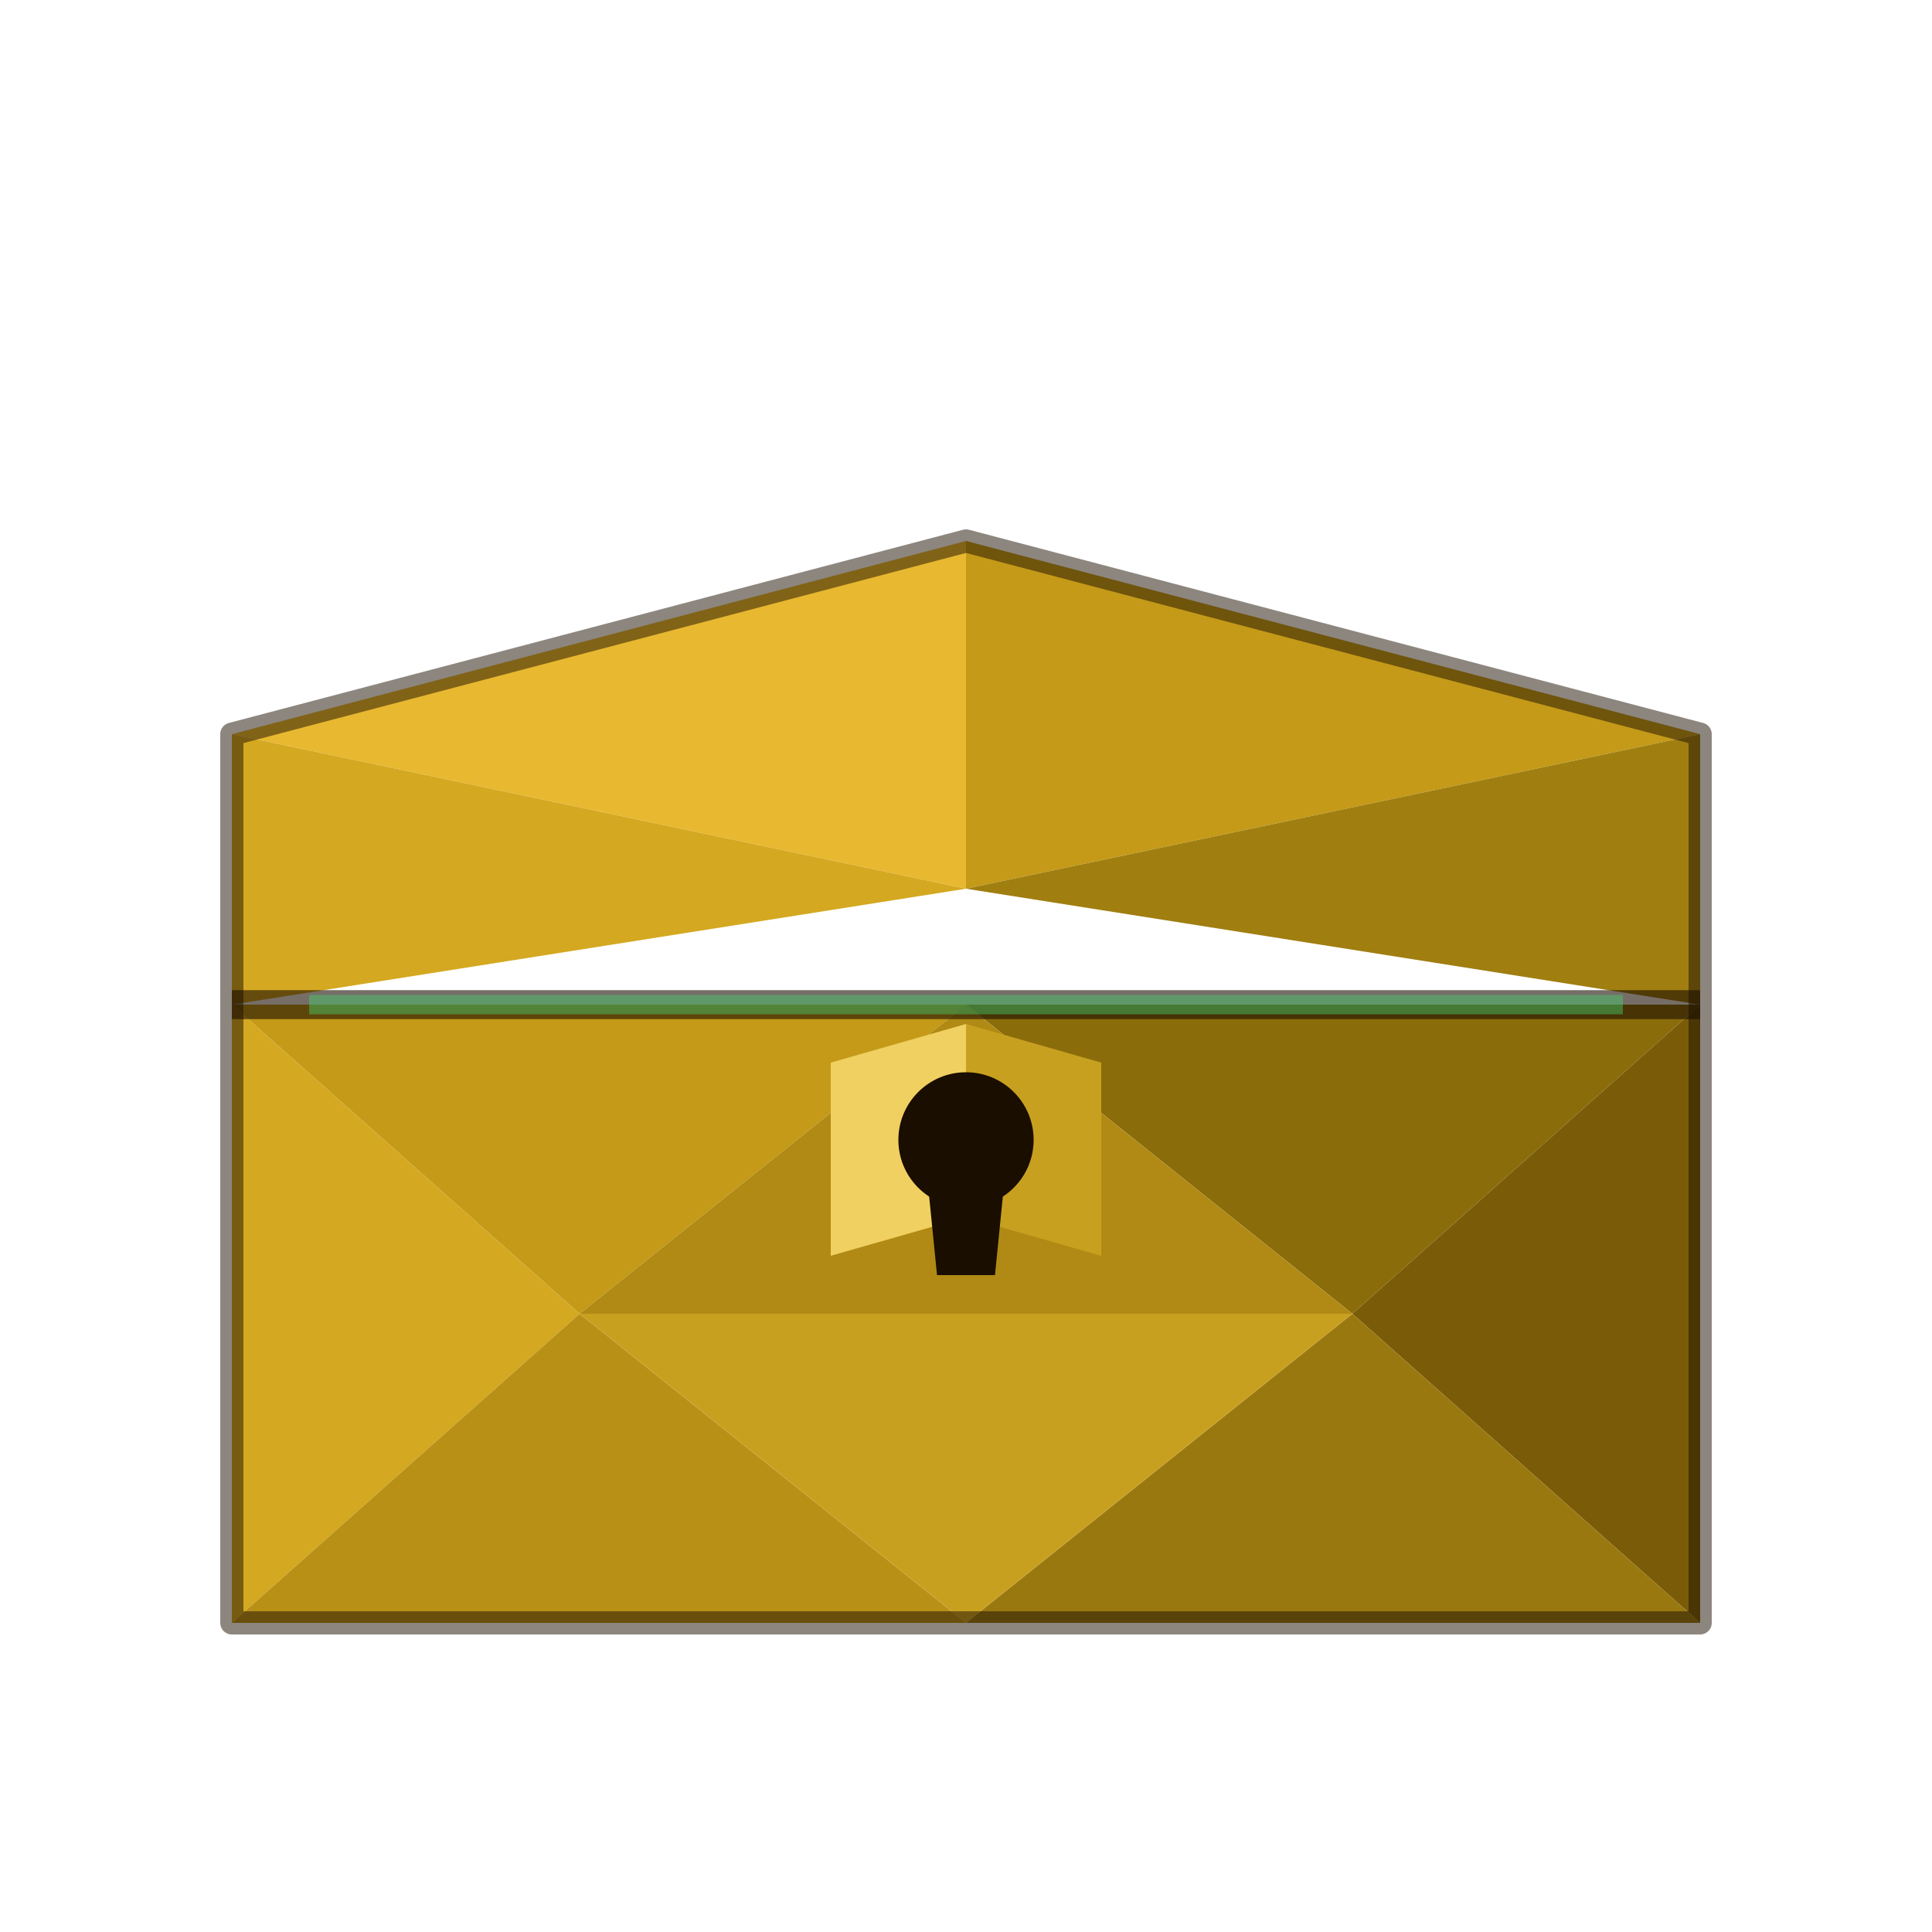
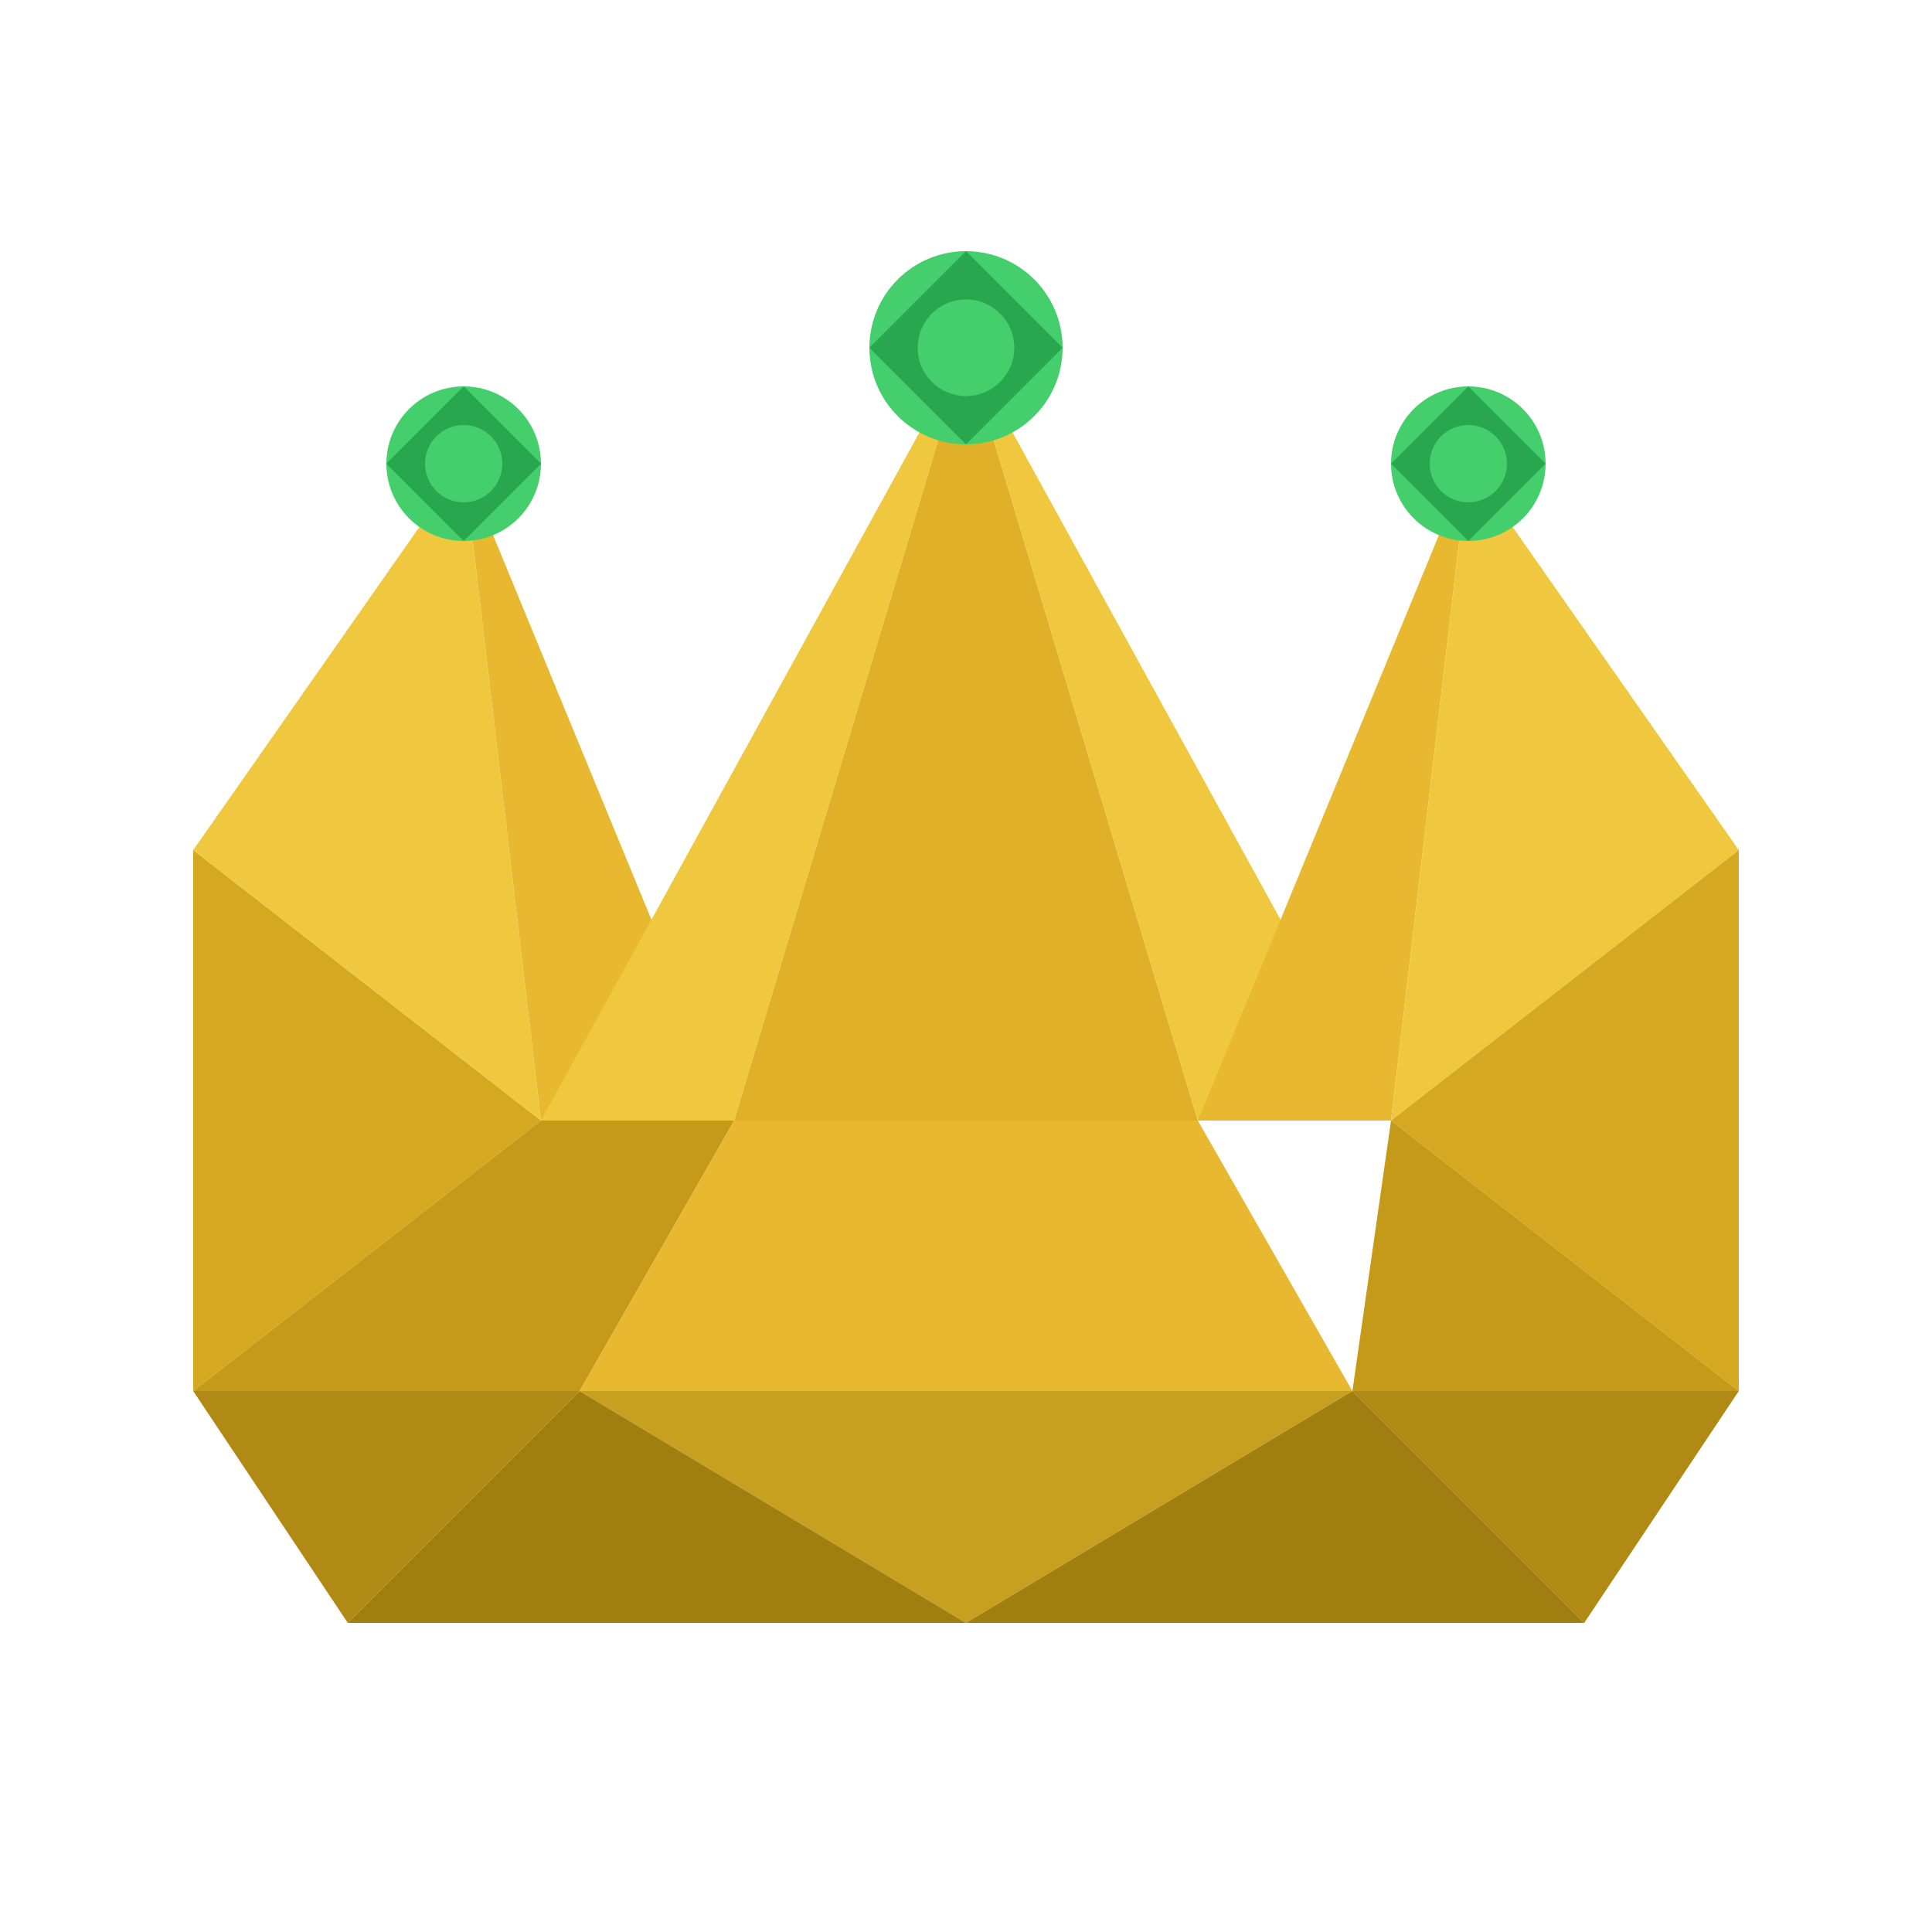
<svg xmlns="http://www.w3.org/2000/svg" viewBox="0 0 100 100" fill="none">
-   <polygon points="12,38 50,28 50,46" fill="#e8b830" />
-   <polygon points="88,38 50,28 50,46" fill="#c49a18" />
-   <polygon points="12,38 50,46 12,52" fill="#d4a820" />
-   <polygon points="88,38 50,46 88,52" fill="#a07e10" />
-   <polygon points="12,52 50,52 30,68" fill="#c49a18" />
-   <polygon points="88,52 50,52 70,68" fill="#8a6c0a" />
-   <polygon points="50,52 70,68 30,68" fill="#b08a14" />
-   <polygon points="12,52 30,68 12,84" fill="#d4a820" />
-   <polygon points="88,52 70,68 88,84" fill="#7a5c08" />
-   <polygon points="30,68 12,84 50,84" fill="#b89016" />
-   <polygon points="70,68 88,84 50,84" fill="#9a7810" />
-   <polygon points="30,68 70,68 50,84" fill="#c8a020" />
-   <polygon points="43,55 50,53 50,63 43,65" fill="#f0d060" />
-   <polygon points="57,55 50,53 50,63 57,65" fill="#c8a020" />
-   <circle cx="50" cy="59" r="3.5" fill="#1a0e00" />
-   <polygon points="48,61 52,61 51.5,66 48.5,66" fill="#1a0e00" />
-   <line x1="12" y1="52" x2="88" y2="52" stroke="#1a0e00" stroke-width="1.5" opacity="0.6" />
-   <polyline points="12,52 12,38 50,28 88,38 88,52" fill="none" stroke="#1a0e00" stroke-width="1.2" stroke-linejoin="round" opacity="0.5" />
-   <polyline points="12,52 12,84 88,84 88,52" fill="none" stroke="#1a0e00" stroke-width="1.2" stroke-linejoin="round" opacity="0.5" />
-   <line x1="16" y1="52" x2="84" y2="52" stroke="#44cf6c" stroke-width="1" opacity="0.45" />
+   <polygon points="10,72 10,44 28,58" fill="#d4a820" />
+   <polygon points="10,44 24,24 28,58" fill="#f0c840" />
+   <polygon points="24,24 38,58 28,58" fill="#e8b830" />
+   <polygon points="28,58 38,58 50,18" fill="#f0c840" />
+   <polygon points="38,58 62,58 50,18" fill="#e0b028" />
+   <polygon points="50,18 62,58 72,58" fill="#f0c840" />
+   <polygon points="72,58 76,24 62,58" fill="#e8b830" />
+   <polygon points="76,24 90,44 72,58" fill="#f0c840" />
+   <polygon points="90,44 90,72 72,58" fill="#d4a820" />
+   <polygon points="10,72 28,58 38,58 30,72" fill="#c49a18" />
+   <polygon points="10,72 30,72 18,84" fill="#b08a14" />
+   <polygon points="30,72 38,58 62,58 70,72" fill="#e8b830" />
+   <polygon points="30,72 70,72 50,84" fill="#c8a020" />
+   <polygon points="70,72 72,58 90,72" fill="#c49a18" />
+   <polygon points="70,72 90,72 82,84" fill="#b08a14" />
+   <polygon points="18,84 50,84 30,72" fill="#a07e10" />
+   <polygon points="50,84 82,84 70,72" fill="#a07e10" />
+   <circle cx="24" cy="24" r="4" fill="#44cf6c" />
+   <polygon points="24,20 28,24 24,28 20,24" fill="#28a74e" />
+   <circle cx="24" cy="24" r="2" fill="#44cf6c" />
+   <circle cx="50" cy="18" r="5" fill="#44cf6c" />
+   <polygon points="50,13 55,18 50,23 45,18" fill="#28a74e" />
+   <circle cx="50" cy="18" r="2.5" fill="#44cf6c" />
+   <circle cx="76" cy="24" r="4" fill="#44cf6c" />
+   <polygon points="76,20 80,24 76,28 72,24" fill="#28a74e" />
+   <circle cx="76" cy="24" r="2" fill="#44cf6c" />
</svg>
